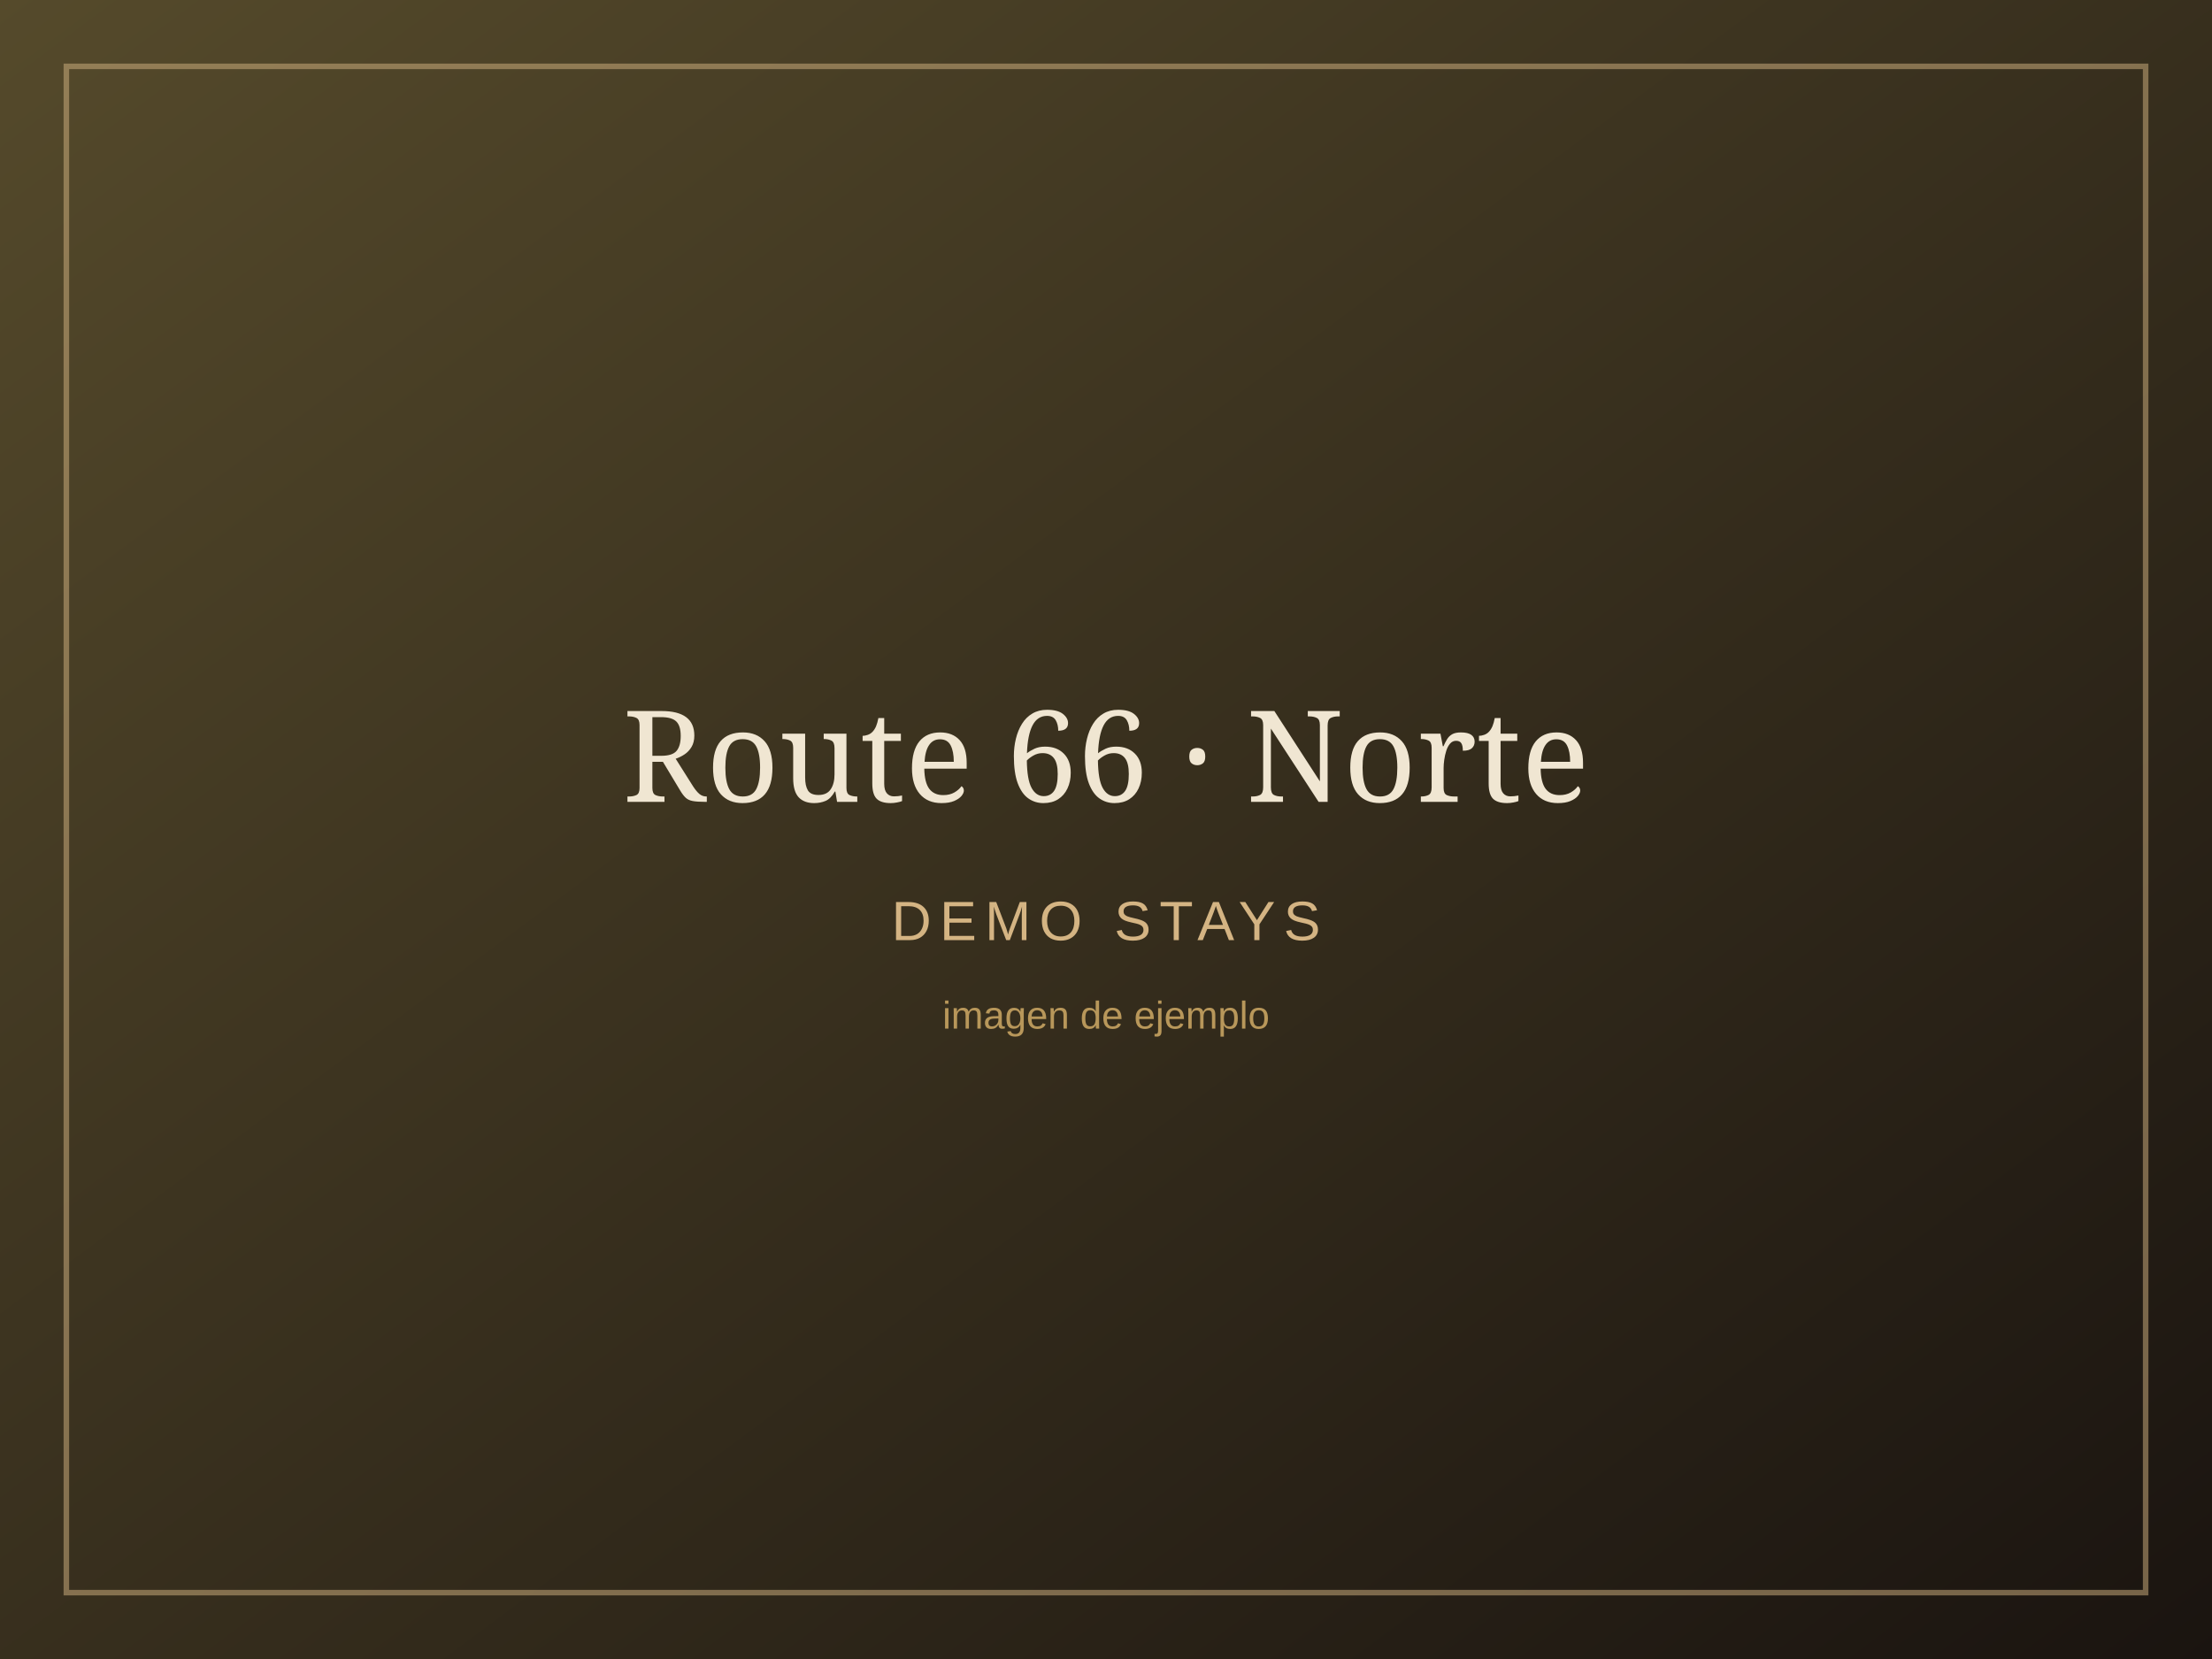
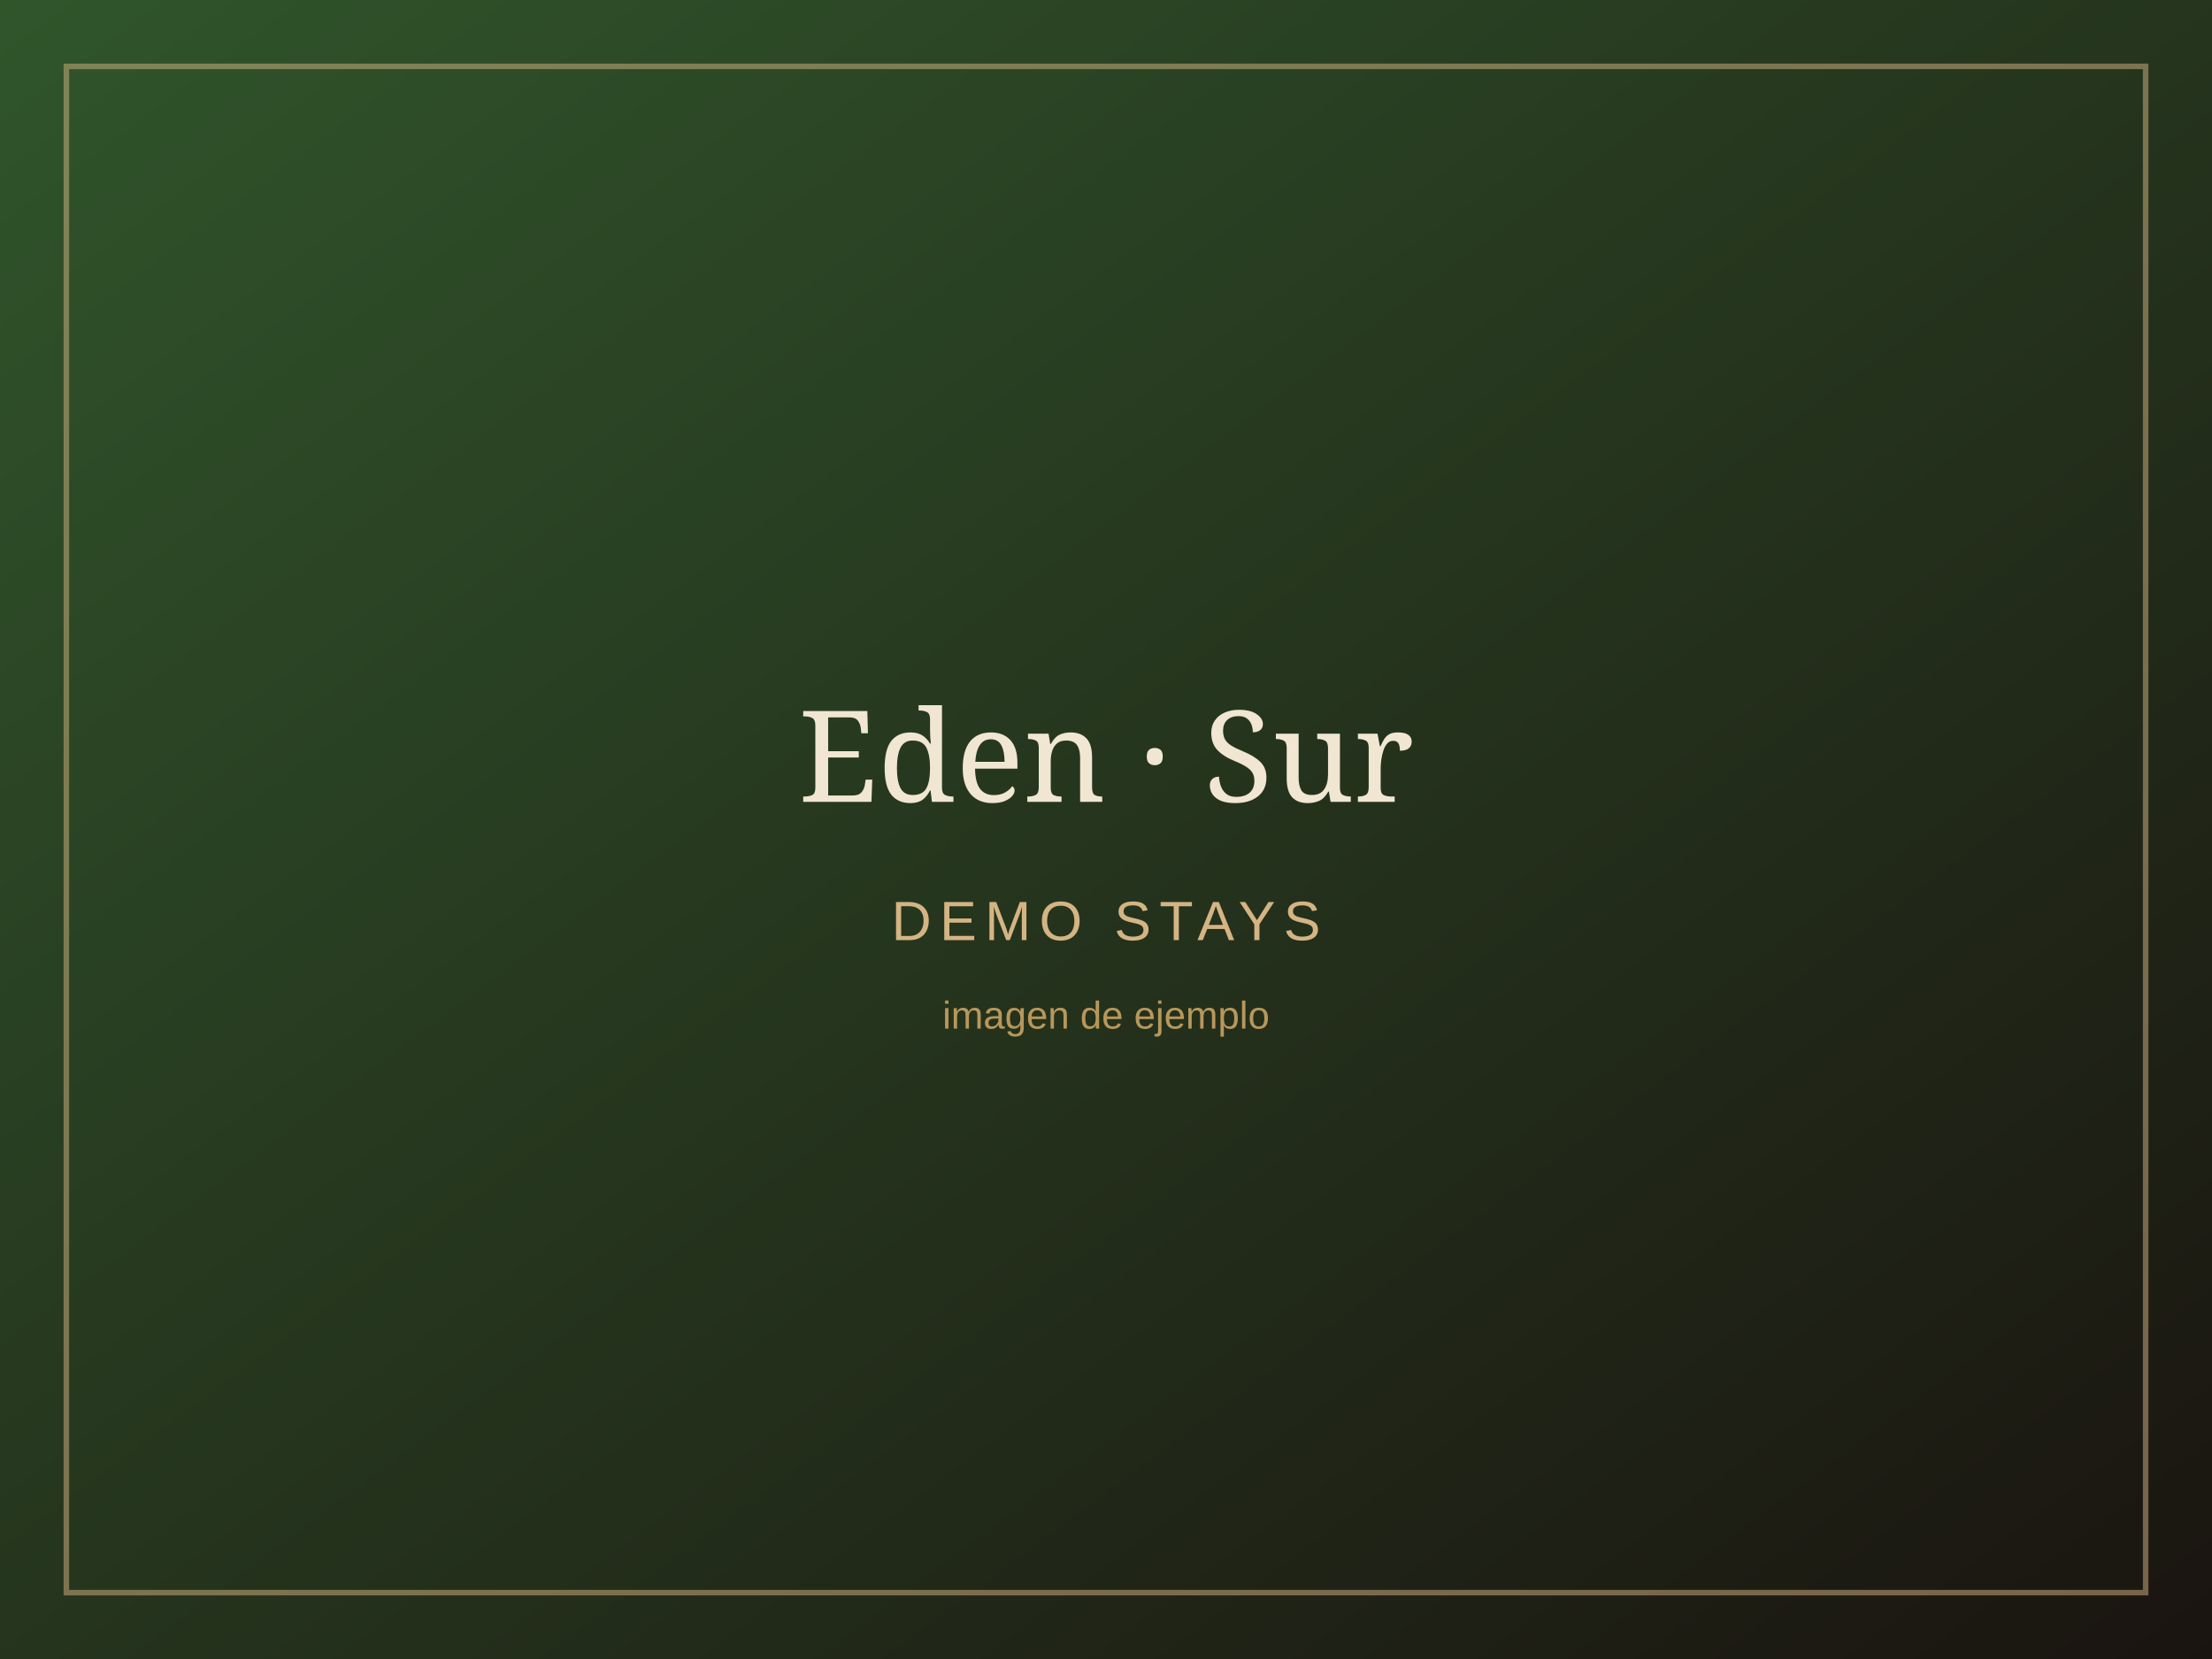
- <svg xmlns="http://www.w3.org/2000/svg" width="800" height="600" viewBox="0 0 800 600" role="img" aria-label="Route 66 · Norte">
+ <svg xmlns="http://www.w3.org/2000/svg" width="800" height="600" viewBox="0 0 800 600" role="img" aria-label="Eden · Sur">
  <defs>
    <linearGradient id="g" x1="0" y1="0" x2="1" y2="1">
-       <stop offset="0" stop-color="#554a2b" />
+       <stop offset="0" stop-color="#30552b" />
      <stop offset="1" stop-color="#1a1410" />
    </linearGradient>
  </defs>
  <rect width="800" height="600" fill="url(#g)" />
  <rect x="24" y="24" width="752" height="552" fill="none" stroke="#d4b483" stroke-opacity="0.5" stroke-width="2" />
-   <text x="400" y="290" font-family="Georgia, serif" font-size="46" fill="#f0e6d2" text-anchor="middle">Route 66 · Norte</text>
+   <text x="400" y="290" font-family="Georgia, serif" font-size="46" fill="#f0e6d2" text-anchor="middle">Eden · Sur</text>
  <text x="400" y="340" font-family="Arial, sans-serif" font-size="20" fill="#d4b483" letter-spacing="3" text-anchor="middle">DEMO STAYS</text>
  <text x="400" y="372" font-family="Arial, sans-serif" font-size="14" fill="#b8975a" text-anchor="middle">imagen de ejemplo</text>
</svg>
